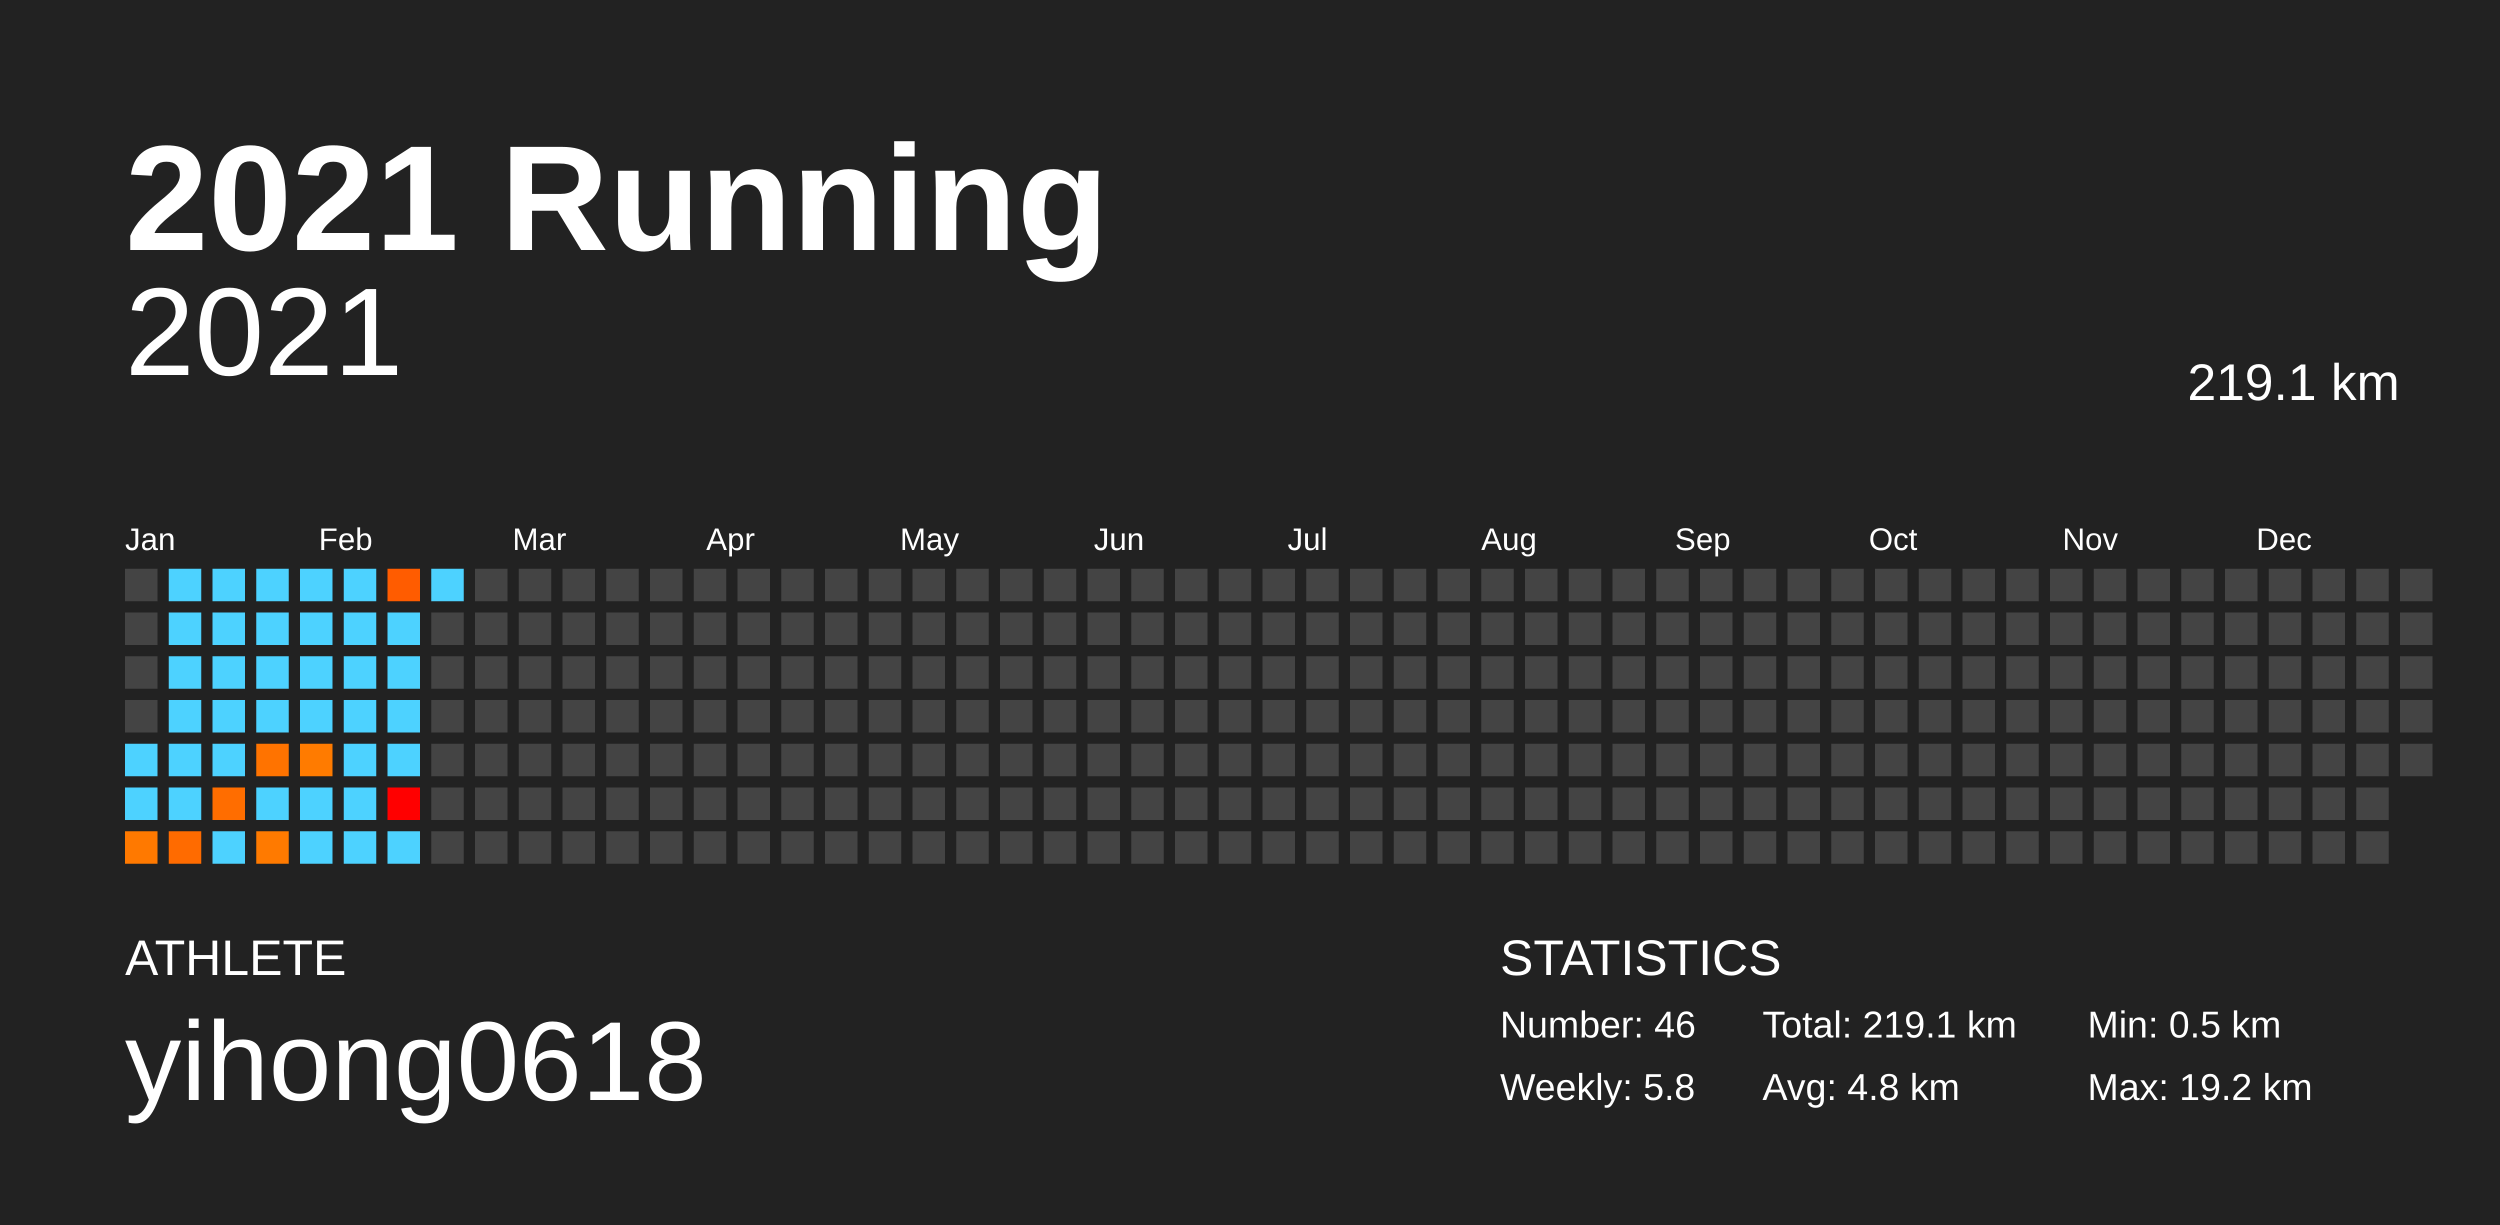
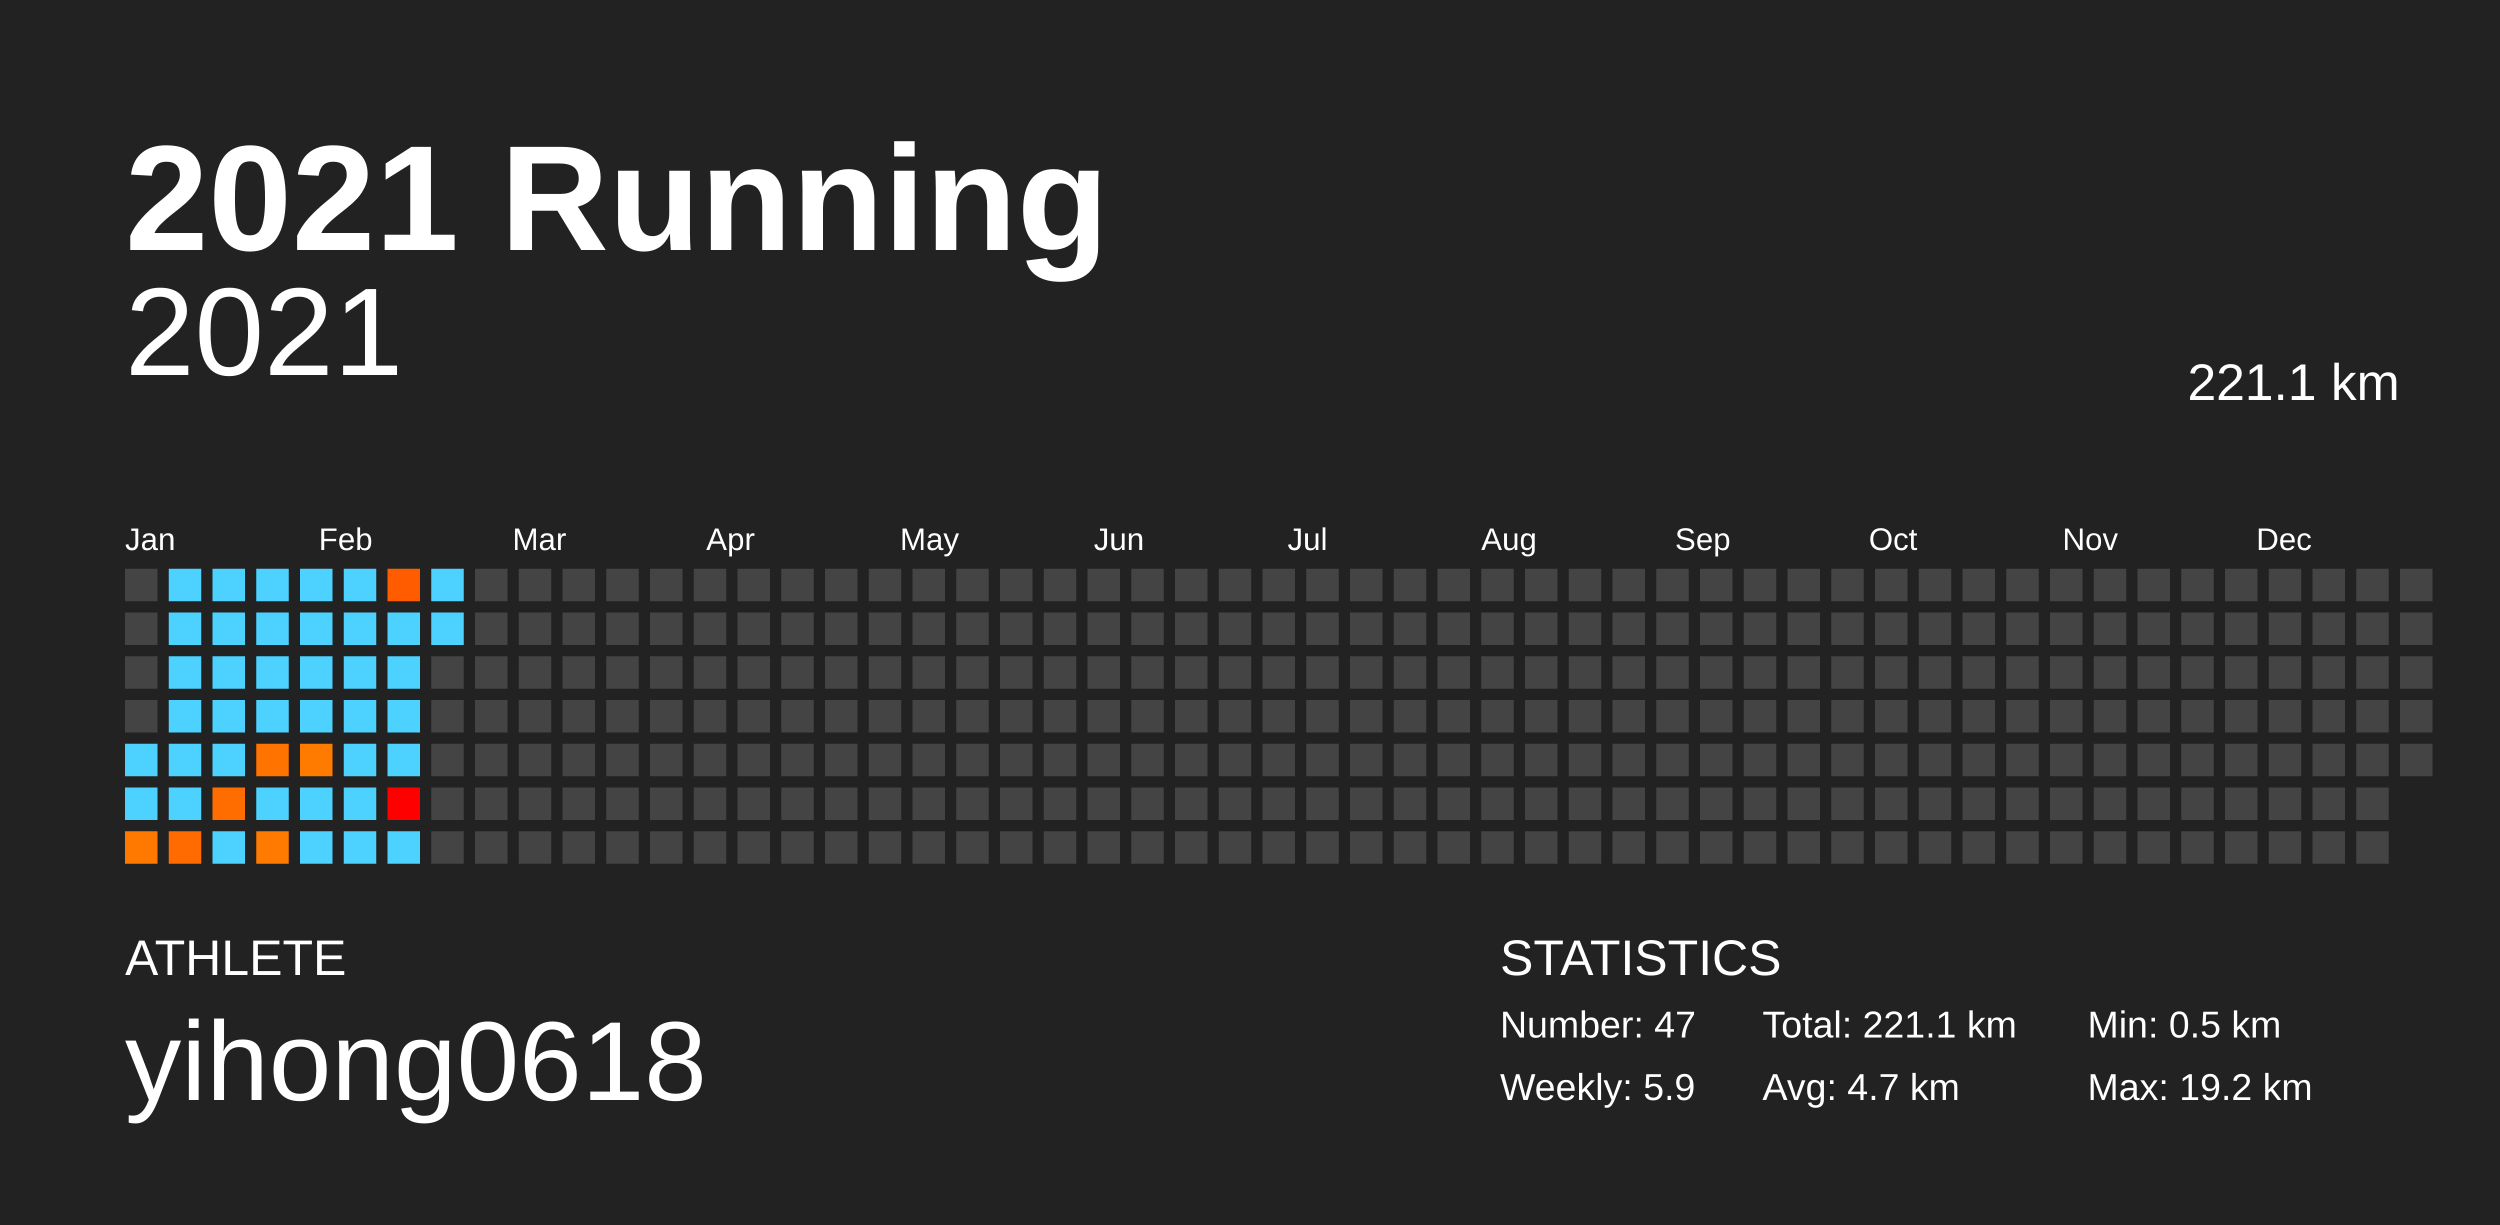
<svg xmlns="http://www.w3.org/2000/svg" baseProfile="full" height="98mm" version="1.1" viewBox="0,0,200,98" width="200mm">
  <defs />
  <rect fill="#222222" height="98" width="200" x="0" y="0" />
  <text fill="#FFFFFF" style="font-size:12px; font-family:Arial; font-weight:bold;" x="10" y="20">2021 Running</text>
  <text fill="#FFFFFF" style="font-size:4px; font-family:Arial" x="10" y="78">ATHLETE</text>
  <text fill="#FFFFFF" style="font-size:9px; font-family:Arial" x="10" y="88">yihong0618</text>
  <text fill="#FFFFFF" style="font-size:4px; font-family:Arial" x="120" y="78">STATISTICS</text>
-   <text fill="#FFFFFF" style="font-size:3px; font-family:Arial" x="120" y="83">Number: 46</text>
-   <text fill="#FFFFFF" style="font-size:3px; font-family:Arial" x="120" y="88">Weekly: 5.8</text>
-   <text fill="#FFFFFF" style="font-size:3px; font-family:Arial" x="141" y="83">Total: 219.1 km</text>
-   <text fill="#FFFFFF" style="font-size:3px; font-family:Arial" x="141" y="88">Avg: 4.8 km</text>
+   <text fill="#FFFFFF" style="font-size:3px; font-family:Arial" x="120" y="83">Number: 47</text>
+   <text fill="#FFFFFF" style="font-size:3px; font-family:Arial" x="120" y="88">Weekly: 5.9</text>
+   <text fill="#FFFFFF" style="font-size:3px; font-family:Arial" x="141" y="83">Total: 221.1 km</text>
+   <text fill="#FFFFFF" style="font-size:3px; font-family:Arial" x="141" y="88">Avg: 4.7 km</text>
  <text fill="#FFFFFF" style="font-size:3px; font-family:Arial" x="167" y="83">Min: 0.5 km</text>
  <text fill="#FFFFFF" style="font-size:3px; font-family:Arial" x="167" y="88">Max: 19.2 km</text>
  <text alignment-baseline="hanging" fill="#FFFFFF" style="font-size:10.0px; font-family:Arial;" x="10" y="30">2021</text>
-   <text alignment-baseline="hanging" fill="#FFFFFF" style="font-size:4.125px; font-family:Arial;" x="175" y="32">219.1 km</text>
+   <text alignment-baseline="hanging" fill="#FFFFFF" style="font-size:4.125px; font-family:Arial;" x="175" y="32">221.1 km</text>
  <text fill="#FFFFFF" style="font-size:2.5px; font-family:Arial" x="10.0" y="44">Jan</text>
  <text fill="#FFFFFF" style="font-size:2.5px; font-family:Arial" x="25.5" y="44">Feb</text>
  <text fill="#FFFFFF" style="font-size:2.5px; font-family:Arial" x="41.0" y="44">Mar</text>
  <text fill="#FFFFFF" style="font-size:2.5px; font-family:Arial" x="56.5" y="44">Apr</text>
  <text fill="#FFFFFF" style="font-size:2.5px; font-family:Arial" x="72.0" y="44">May</text>
  <text fill="#FFFFFF" style="font-size:2.5px; font-family:Arial" x="87.5" y="44">Jun</text>
  <text fill="#FFFFFF" style="font-size:2.5px; font-family:Arial" x="103.0" y="44">Jul</text>
  <text fill="#FFFFFF" style="font-size:2.5px; font-family:Arial" x="118.5" y="44">Aug</text>
  <text fill="#FFFFFF" style="font-size:2.5px; font-family:Arial" x="134.0" y="44">Sep</text>
  <text fill="#FFFFFF" style="font-size:2.5px; font-family:Arial" x="149.5" y="44">Oct</text>
  <text fill="#FFFFFF" style="font-size:2.5px; font-family:Arial" x="165.0" y="44">Nov</text>
  <text fill="#FFFFFF" style="font-size:2.5px; font-family:Arial" x="180.5" y="44">Dec</text>
  <rect fill="#444444" height="2.6" width="2.6" x="10.0" y="45.5" />
  <rect fill="#444444" height="2.6" width="2.6" x="10.0" y="49.0" />
  <rect fill="#444444" height="2.6" width="2.6" x="10.0" y="52.5" />
  <rect fill="#444444" height="2.6" width="2.6" x="10.0" y="56.0" />
  <rect fill="#4dd2ff" height="2.6" width="2.6" x="10.0" y="59.5" />
  <rect fill="#4dd2ff" height="2.6" width="2.6" x="10.0" y="63.0" />
  <rect fill="#ff7900" height="2.6" width="2.6" x="10.0" y="66.5" />
  <rect fill="#4dd2ff" height="2.6" width="2.6" x="13.5" y="45.5" />
  <rect fill="#4dd2ff" height="2.6" width="2.6" x="13.5" y="49.0" />
  <rect fill="#4dd2ff" height="2.6" width="2.6" x="13.5" y="52.5" />
  <rect fill="#4dd2ff" height="2.6" width="2.6" x="13.5" y="56.0" />
  <rect fill="#4dd2ff" height="2.6" width="2.6" x="13.5" y="59.5" />
  <rect fill="#4dd2ff" height="2.6" width="2.6" x="13.5" y="63.0" />
  <rect fill="#ff6b00" height="2.6" width="2.6" x="13.5" y="66.5" />
  <rect fill="#4dd2ff" height="2.6" width="2.6" x="17.0" y="45.5" />
  <rect fill="#4dd2ff" height="2.6" width="2.6" x="17.0" y="49.0" />
  <rect fill="#4dd2ff" height="2.6" width="2.6" x="17.0" y="52.5" />
  <rect fill="#4dd2ff" height="2.6" width="2.6" x="17.0" y="56.0" />
  <rect fill="#4dd2ff" height="2.6" width="2.6" x="17.0" y="59.5" />
  <rect fill="#ff6d00" height="2.6" width="2.6" x="17.0" y="63.0" />
  <rect fill="#4dd2ff" height="2.6" width="2.6" x="17.0" y="66.5" />
  <rect fill="#4dd2ff" height="2.6" width="2.6" x="20.5" y="45.5" />
  <rect fill="#4dd2ff" height="2.6" width="2.6" x="20.5" y="49.0" />
  <rect fill="#4dd2ff" height="2.6" width="2.6" x="20.5" y="52.5" />
  <rect fill="#4dd2ff" height="2.6" width="2.6" x="20.5" y="56.0" />
  <rect fill="#ff7300" height="2.6" width="2.6" x="20.5" y="59.5" />
  <rect fill="#4dd2ff" height="2.6" width="2.6" x="20.5" y="63.0" />
  <rect fill="#ff7a00" height="2.6" width="2.6" x="20.5" y="66.5" />
  <rect fill="#4dd2ff" height="2.6" width="2.6" x="24.0" y="45.5" />
  <rect fill="#4dd2ff" height="2.6" width="2.6" x="24.0" y="49.0" />
  <rect fill="#4dd2ff" height="2.6" width="2.6" x="24.0" y="52.5" />
  <rect fill="#4dd2ff" height="2.6" width="2.6" x="24.0" y="56.0" />
  <rect fill="#ff7b00" height="2.6" width="2.6" x="24.0" y="59.5" />
  <rect fill="#4dd2ff" height="2.6" width="2.6" x="24.0" y="63.0" />
  <rect fill="#4dd2ff" height="2.6" width="2.6" x="24.0" y="66.5" />
  <rect fill="#4dd2ff" height="2.6" width="2.6" x="27.5" y="45.5" />
  <rect fill="#4dd2ff" height="2.6" width="2.6" x="27.5" y="49.0" />
  <rect fill="#4dd2ff" height="2.6" width="2.6" x="27.5" y="52.5" />
  <rect fill="#4dd2ff" height="2.6" width="2.6" x="27.5" y="56.0" />
  <rect fill="#4dd2ff" height="2.6" width="2.6" x="27.5" y="59.5" />
  <rect fill="#4dd2ff" height="2.6" width="2.6" x="27.5" y="63.0" />
  <rect fill="#4dd2ff" height="2.6" width="2.6" x="27.5" y="66.5" />
  <rect fill="#ff5c00" height="2.6" width="2.6" x="31.0" y="45.5" />
  <rect fill="#4dd2ff" height="2.6" width="2.6" x="31.0" y="49.0" />
  <rect fill="#4dd2ff" height="2.6" width="2.6" x="31.0" y="52.5" />
  <rect fill="#4dd2ff" height="2.6" width="2.6" x="31.0" y="56.0" />
  <rect fill="#4dd2ff" height="2.6" width="2.6" x="31.0" y="59.5" />
  <rect fill="#ff0000" height="2.6" width="2.6" x="31.0" y="63.0" />
  <rect fill="#4dd2ff" height="2.6" width="2.6" x="31.0" y="66.5" />
  <rect fill="#4dd2ff" height="2.6" width="2.6" x="34.5" y="45.5" />
-   <rect fill="#444444" height="2.6" width="2.6" x="34.5" y="49.0" />
+   <rect fill="#4dd2ff" height="2.6" width="2.6" x="34.5" y="49.0" />
  <rect fill="#444444" height="2.6" width="2.6" x="34.5" y="52.5" />
  <rect fill="#444444" height="2.6" width="2.6" x="34.5" y="56.0" />
  <rect fill="#444444" height="2.6" width="2.6" x="34.5" y="59.5" />
  <rect fill="#444444" height="2.6" width="2.6" x="34.5" y="63.0" />
  <rect fill="#444444" height="2.6" width="2.6" x="34.5" y="66.5" />
  <rect fill="#444444" height="2.6" width="2.6" x="38.0" y="45.5" />
  <rect fill="#444444" height="2.6" width="2.6" x="38.0" y="49.0" />
  <rect fill="#444444" height="2.6" width="2.6" x="38.0" y="52.5" />
  <rect fill="#444444" height="2.6" width="2.6" x="38.0" y="56.0" />
  <rect fill="#444444" height="2.6" width="2.6" x="38.0" y="59.5" />
  <rect fill="#444444" height="2.6" width="2.6" x="38.0" y="63.0" />
  <rect fill="#444444" height="2.6" width="2.6" x="38.0" y="66.5" />
  <rect fill="#444444" height="2.6" width="2.6" x="41.5" y="45.5" />
  <rect fill="#444444" height="2.6" width="2.6" x="41.5" y="49.0" />
  <rect fill="#444444" height="2.6" width="2.6" x="41.5" y="52.5" />
  <rect fill="#444444" height="2.6" width="2.6" x="41.5" y="56.0" />
  <rect fill="#444444" height="2.6" width="2.6" x="41.5" y="59.5" />
  <rect fill="#444444" height="2.6" width="2.6" x="41.5" y="63.0" />
  <rect fill="#444444" height="2.6" width="2.6" x="41.5" y="66.5" />
  <rect fill="#444444" height="2.6" width="2.6" x="45.0" y="45.5" />
  <rect fill="#444444" height="2.6" width="2.6" x="45.0" y="49.0" />
  <rect fill="#444444" height="2.6" width="2.6" x="45.0" y="52.5" />
  <rect fill="#444444" height="2.6" width="2.6" x="45.0" y="56.0" />
  <rect fill="#444444" height="2.6" width="2.6" x="45.0" y="59.5" />
  <rect fill="#444444" height="2.6" width="2.6" x="45.0" y="63.0" />
  <rect fill="#444444" height="2.6" width="2.6" x="45.0" y="66.5" />
  <rect fill="#444444" height="2.6" width="2.6" x="48.5" y="45.5" />
  <rect fill="#444444" height="2.6" width="2.6" x="48.5" y="49.0" />
  <rect fill="#444444" height="2.6" width="2.6" x="48.5" y="52.5" />
  <rect fill="#444444" height="2.6" width="2.6" x="48.5" y="56.0" />
  <rect fill="#444444" height="2.6" width="2.6" x="48.5" y="59.5" />
  <rect fill="#444444" height="2.6" width="2.6" x="48.5" y="63.0" />
  <rect fill="#444444" height="2.6" width="2.6" x="48.5" y="66.5" />
  <rect fill="#444444" height="2.6" width="2.6" x="52.0" y="45.5" />
  <rect fill="#444444" height="2.6" width="2.6" x="52.0" y="49.0" />
  <rect fill="#444444" height="2.6" width="2.6" x="52.0" y="52.5" />
  <rect fill="#444444" height="2.6" width="2.6" x="52.0" y="56.0" />
  <rect fill="#444444" height="2.6" width="2.6" x="52.0" y="59.5" />
  <rect fill="#444444" height="2.6" width="2.6" x="52.0" y="63.0" />
  <rect fill="#444444" height="2.6" width="2.6" x="52.0" y="66.5" />
  <rect fill="#444444" height="2.6" width="2.6" x="55.5" y="45.5" />
  <rect fill="#444444" height="2.6" width="2.6" x="55.5" y="49.0" />
  <rect fill="#444444" height="2.6" width="2.6" x="55.5" y="52.5" />
  <rect fill="#444444" height="2.6" width="2.6" x="55.5" y="56.0" />
  <rect fill="#444444" height="2.6" width="2.6" x="55.5" y="59.5" />
  <rect fill="#444444" height="2.6" width="2.6" x="55.5" y="63.0" />
  <rect fill="#444444" height="2.6" width="2.6" x="55.5" y="66.5" />
  <rect fill="#444444" height="2.6" width="2.6" x="59.0" y="45.5" />
  <rect fill="#444444" height="2.6" width="2.6" x="59.0" y="49.0" />
  <rect fill="#444444" height="2.6" width="2.6" x="59.0" y="52.5" />
  <rect fill="#444444" height="2.6" width="2.6" x="59.0" y="56.0" />
  <rect fill="#444444" height="2.6" width="2.6" x="59.0" y="59.5" />
  <rect fill="#444444" height="2.6" width="2.6" x="59.0" y="63.0" />
  <rect fill="#444444" height="2.6" width="2.6" x="59.0" y="66.5" />
  <rect fill="#444444" height="2.6" width="2.6" x="62.5" y="45.5" />
  <rect fill="#444444" height="2.6" width="2.6" x="62.5" y="49.0" />
  <rect fill="#444444" height="2.6" width="2.6" x="62.5" y="52.5" />
  <rect fill="#444444" height="2.6" width="2.6" x="62.5" y="56.0" />
  <rect fill="#444444" height="2.6" width="2.6" x="62.5" y="59.5" />
  <rect fill="#444444" height="2.6" width="2.6" x="62.5" y="63.0" />
  <rect fill="#444444" height="2.6" width="2.6" x="62.5" y="66.5" />
  <rect fill="#444444" height="2.6" width="2.6" x="66.0" y="45.5" />
  <rect fill="#444444" height="2.6" width="2.6" x="66.0" y="49.0" />
  <rect fill="#444444" height="2.6" width="2.6" x="66.0" y="52.5" />
  <rect fill="#444444" height="2.6" width="2.6" x="66.0" y="56.0" />
  <rect fill="#444444" height="2.6" width="2.6" x="66.0" y="59.5" />
  <rect fill="#444444" height="2.6" width="2.6" x="66.0" y="63.0" />
  <rect fill="#444444" height="2.6" width="2.6" x="66.0" y="66.5" />
  <rect fill="#444444" height="2.6" width="2.6" x="69.5" y="45.5" />
  <rect fill="#444444" height="2.6" width="2.6" x="69.5" y="49.0" />
  <rect fill="#444444" height="2.6" width="2.6" x="69.5" y="52.5" />
  <rect fill="#444444" height="2.6" width="2.6" x="69.5" y="56.0" />
  <rect fill="#444444" height="2.6" width="2.6" x="69.5" y="59.5" />
  <rect fill="#444444" height="2.6" width="2.6" x="69.5" y="63.0" />
  <rect fill="#444444" height="2.6" width="2.6" x="69.5" y="66.5" />
  <rect fill="#444444" height="2.6" width="2.6" x="73.0" y="45.5" />
  <rect fill="#444444" height="2.6" width="2.6" x="73.0" y="49.0" />
  <rect fill="#444444" height="2.6" width="2.6" x="73.0" y="52.5" />
  <rect fill="#444444" height="2.6" width="2.6" x="73.0" y="56.0" />
  <rect fill="#444444" height="2.6" width="2.6" x="73.0" y="59.5" />
  <rect fill="#444444" height="2.6" width="2.6" x="73.0" y="63.0" />
  <rect fill="#444444" height="2.6" width="2.6" x="73.0" y="66.5" />
  <rect fill="#444444" height="2.6" width="2.6" x="76.5" y="45.5" />
  <rect fill="#444444" height="2.6" width="2.6" x="76.5" y="49.0" />
  <rect fill="#444444" height="2.6" width="2.6" x="76.5" y="52.5" />
  <rect fill="#444444" height="2.6" width="2.6" x="76.5" y="56.0" />
  <rect fill="#444444" height="2.6" width="2.6" x="76.5" y="59.5" />
  <rect fill="#444444" height="2.6" width="2.6" x="76.5" y="63.0" />
  <rect fill="#444444" height="2.6" width="2.6" x="76.5" y="66.5" />
  <rect fill="#444444" height="2.6" width="2.6" x="80.0" y="45.5" />
  <rect fill="#444444" height="2.6" width="2.6" x="80.0" y="49.0" />
  <rect fill="#444444" height="2.6" width="2.6" x="80.0" y="52.5" />
  <rect fill="#444444" height="2.6" width="2.6" x="80.0" y="56.0" />
  <rect fill="#444444" height="2.6" width="2.6" x="80.0" y="59.5" />
  <rect fill="#444444" height="2.6" width="2.6" x="80.0" y="63.0" />
  <rect fill="#444444" height="2.6" width="2.6" x="80.0" y="66.5" />
  <rect fill="#444444" height="2.6" width="2.6" x="83.5" y="45.5" />
  <rect fill="#444444" height="2.6" width="2.6" x="83.5" y="49.0" />
  <rect fill="#444444" height="2.6" width="2.6" x="83.5" y="52.5" />
  <rect fill="#444444" height="2.6" width="2.6" x="83.5" y="56.0" />
  <rect fill="#444444" height="2.6" width="2.6" x="83.5" y="59.5" />
  <rect fill="#444444" height="2.6" width="2.6" x="83.5" y="63.0" />
  <rect fill="#444444" height="2.6" width="2.6" x="83.5" y="66.5" />
  <rect fill="#444444" height="2.6" width="2.6" x="87.0" y="45.5" />
  <rect fill="#444444" height="2.6" width="2.6" x="87.0" y="49.0" />
  <rect fill="#444444" height="2.6" width="2.6" x="87.0" y="52.5" />
  <rect fill="#444444" height="2.6" width="2.6" x="87.0" y="56.0" />
  <rect fill="#444444" height="2.6" width="2.6" x="87.0" y="59.5" />
  <rect fill="#444444" height="2.6" width="2.6" x="87.0" y="63.0" />
  <rect fill="#444444" height="2.6" width="2.6" x="87.0" y="66.5" />
  <rect fill="#444444" height="2.6" width="2.6" x="90.5" y="45.5" />
  <rect fill="#444444" height="2.6" width="2.6" x="90.5" y="49.0" />
  <rect fill="#444444" height="2.6" width="2.6" x="90.5" y="52.5" />
  <rect fill="#444444" height="2.6" width="2.6" x="90.5" y="56.0" />
  <rect fill="#444444" height="2.6" width="2.6" x="90.5" y="59.5" />
  <rect fill="#444444" height="2.6" width="2.6" x="90.5" y="63.0" />
  <rect fill="#444444" height="2.6" width="2.6" x="90.5" y="66.5" />
  <rect fill="#444444" height="2.6" width="2.6" x="94.0" y="45.5" />
  <rect fill="#444444" height="2.6" width="2.6" x="94.0" y="49.0" />
  <rect fill="#444444" height="2.6" width="2.6" x="94.0" y="52.5" />
  <rect fill="#444444" height="2.6" width="2.6" x="94.0" y="56.0" />
  <rect fill="#444444" height="2.6" width="2.6" x="94.0" y="59.5" />
  <rect fill="#444444" height="2.6" width="2.6" x="94.0" y="63.0" />
  <rect fill="#444444" height="2.6" width="2.6" x="94.0" y="66.5" />
  <rect fill="#444444" height="2.6" width="2.6" x="97.5" y="45.5" />
  <rect fill="#444444" height="2.6" width="2.6" x="97.5" y="49.0" />
  <rect fill="#444444" height="2.6" width="2.6" x="97.5" y="52.5" />
  <rect fill="#444444" height="2.6" width="2.6" x="97.5" y="56.0" />
  <rect fill="#444444" height="2.6" width="2.6" x="97.5" y="59.5" />
  <rect fill="#444444" height="2.6" width="2.6" x="97.5" y="63.0" />
  <rect fill="#444444" height="2.6" width="2.6" x="97.5" y="66.5" />
  <rect fill="#444444" height="2.6" width="2.6" x="101.0" y="45.5" />
  <rect fill="#444444" height="2.6" width="2.6" x="101.0" y="49.0" />
  <rect fill="#444444" height="2.6" width="2.6" x="101.0" y="52.5" />
  <rect fill="#444444" height="2.6" width="2.6" x="101.0" y="56.0" />
  <rect fill="#444444" height="2.6" width="2.6" x="101.0" y="59.5" />
  <rect fill="#444444" height="2.6" width="2.6" x="101.0" y="63.0" />
  <rect fill="#444444" height="2.6" width="2.6" x="101.0" y="66.5" />
  <rect fill="#444444" height="2.6" width="2.6" x="104.5" y="45.5" />
  <rect fill="#444444" height="2.6" width="2.6" x="104.5" y="49.0" />
  <rect fill="#444444" height="2.6" width="2.6" x="104.5" y="52.5" />
  <rect fill="#444444" height="2.6" width="2.6" x="104.5" y="56.0" />
  <rect fill="#444444" height="2.6" width="2.6" x="104.5" y="59.5" />
  <rect fill="#444444" height="2.6" width="2.6" x="104.5" y="63.0" />
  <rect fill="#444444" height="2.6" width="2.6" x="104.5" y="66.5" />
  <rect fill="#444444" height="2.6" width="2.6" x="108.0" y="45.5" />
  <rect fill="#444444" height="2.6" width="2.6" x="108.0" y="49.0" />
  <rect fill="#444444" height="2.6" width="2.6" x="108.0" y="52.5" />
  <rect fill="#444444" height="2.6" width="2.6" x="108.0" y="56.0" />
  <rect fill="#444444" height="2.6" width="2.6" x="108.0" y="59.5" />
  <rect fill="#444444" height="2.6" width="2.6" x="108.0" y="63.0" />
  <rect fill="#444444" height="2.6" width="2.6" x="108.0" y="66.5" />
  <rect fill="#444444" height="2.6" width="2.6" x="111.5" y="45.5" />
  <rect fill="#444444" height="2.6" width="2.6" x="111.5" y="49.0" />
  <rect fill="#444444" height="2.6" width="2.6" x="111.5" y="52.5" />
  <rect fill="#444444" height="2.6" width="2.6" x="111.5" y="56.0" />
  <rect fill="#444444" height="2.6" width="2.6" x="111.5" y="59.5" />
  <rect fill="#444444" height="2.6" width="2.6" x="111.5" y="63.0" />
  <rect fill="#444444" height="2.6" width="2.6" x="111.5" y="66.5" />
  <rect fill="#444444" height="2.6" width="2.6" x="115.0" y="45.5" />
  <rect fill="#444444" height="2.6" width="2.6" x="115.0" y="49.0" />
  <rect fill="#444444" height="2.6" width="2.6" x="115.0" y="52.5" />
  <rect fill="#444444" height="2.6" width="2.6" x="115.0" y="56.0" />
  <rect fill="#444444" height="2.6" width="2.6" x="115.0" y="59.5" />
  <rect fill="#444444" height="2.6" width="2.6" x="115.0" y="63.0" />
  <rect fill="#444444" height="2.6" width="2.6" x="115.0" y="66.5" />
  <rect fill="#444444" height="2.6" width="2.6" x="118.5" y="45.5" />
  <rect fill="#444444" height="2.6" width="2.6" x="118.5" y="49.0" />
  <rect fill="#444444" height="2.6" width="2.6" x="118.5" y="52.5" />
  <rect fill="#444444" height="2.6" width="2.6" x="118.5" y="56.0" />
  <rect fill="#444444" height="2.6" width="2.6" x="118.5" y="59.5" />
  <rect fill="#444444" height="2.6" width="2.6" x="118.5" y="63.0" />
  <rect fill="#444444" height="2.6" width="2.6" x="118.5" y="66.5" />
  <rect fill="#444444" height="2.6" width="2.6" x="122.0" y="45.5" />
  <rect fill="#444444" height="2.6" width="2.6" x="122.0" y="49.0" />
  <rect fill="#444444" height="2.6" width="2.6" x="122.0" y="52.5" />
  <rect fill="#444444" height="2.6" width="2.6" x="122.0" y="56.0" />
  <rect fill="#444444" height="2.6" width="2.6" x="122.0" y="59.5" />
  <rect fill="#444444" height="2.6" width="2.6" x="122.0" y="63.0" />
  <rect fill="#444444" height="2.6" width="2.6" x="122.0" y="66.5" />
  <rect fill="#444444" height="2.6" width="2.6" x="125.5" y="45.5" />
  <rect fill="#444444" height="2.6" width="2.6" x="125.5" y="49.0" />
  <rect fill="#444444" height="2.6" width="2.6" x="125.5" y="52.5" />
  <rect fill="#444444" height="2.6" width="2.6" x="125.5" y="56.0" />
  <rect fill="#444444" height="2.6" width="2.6" x="125.5" y="59.5" />
  <rect fill="#444444" height="2.6" width="2.6" x="125.5" y="63.0" />
  <rect fill="#444444" height="2.6" width="2.6" x="125.5" y="66.5" />
  <rect fill="#444444" height="2.6" width="2.6" x="129.0" y="45.5" />
  <rect fill="#444444" height="2.6" width="2.6" x="129.0" y="49.0" />
  <rect fill="#444444" height="2.6" width="2.6" x="129.0" y="52.5" />
  <rect fill="#444444" height="2.6" width="2.6" x="129.0" y="56.0" />
  <rect fill="#444444" height="2.6" width="2.6" x="129.0" y="59.5" />
  <rect fill="#444444" height="2.6" width="2.6" x="129.0" y="63.0" />
  <rect fill="#444444" height="2.6" width="2.6" x="129.0" y="66.5" />
  <rect fill="#444444" height="2.6" width="2.6" x="132.5" y="45.5" />
  <rect fill="#444444" height="2.6" width="2.6" x="132.5" y="49.0" />
  <rect fill="#444444" height="2.6" width="2.6" x="132.5" y="52.5" />
  <rect fill="#444444" height="2.6" width="2.6" x="132.5" y="56.0" />
  <rect fill="#444444" height="2.6" width="2.6" x="132.5" y="59.5" />
  <rect fill="#444444" height="2.6" width="2.6" x="132.5" y="63.0" />
  <rect fill="#444444" height="2.6" width="2.6" x="132.5" y="66.5" />
  <rect fill="#444444" height="2.6" width="2.6" x="136.0" y="45.5" />
  <rect fill="#444444" height="2.6" width="2.6" x="136.0" y="49.0" />
  <rect fill="#444444" height="2.6" width="2.6" x="136.0" y="52.5" />
  <rect fill="#444444" height="2.6" width="2.6" x="136.0" y="56.0" />
  <rect fill="#444444" height="2.6" width="2.6" x="136.0" y="59.5" />
  <rect fill="#444444" height="2.6" width="2.6" x="136.0" y="63.0" />
  <rect fill="#444444" height="2.6" width="2.6" x="136.0" y="66.5" />
  <rect fill="#444444" height="2.6" width="2.6" x="139.5" y="45.5" />
  <rect fill="#444444" height="2.6" width="2.6" x="139.5" y="49.0" />
  <rect fill="#444444" height="2.6" width="2.6" x="139.5" y="52.5" />
  <rect fill="#444444" height="2.6" width="2.6" x="139.5" y="56.0" />
  <rect fill="#444444" height="2.6" width="2.6" x="139.5" y="59.5" />
  <rect fill="#444444" height="2.6" width="2.6" x="139.5" y="63.0" />
  <rect fill="#444444" height="2.6" width="2.6" x="139.5" y="66.5" />
  <rect fill="#444444" height="2.6" width="2.6" x="143.0" y="45.5" />
  <rect fill="#444444" height="2.6" width="2.6" x="143.0" y="49.0" />
  <rect fill="#444444" height="2.6" width="2.6" x="143.0" y="52.5" />
  <rect fill="#444444" height="2.6" width="2.6" x="143.0" y="56.0" />
  <rect fill="#444444" height="2.6" width="2.6" x="143.0" y="59.5" />
  <rect fill="#444444" height="2.6" width="2.6" x="143.0" y="63.0" />
  <rect fill="#444444" height="2.6" width="2.6" x="143.0" y="66.5" />
  <rect fill="#444444" height="2.6" width="2.6" x="146.5" y="45.5" />
  <rect fill="#444444" height="2.6" width="2.6" x="146.5" y="49.0" />
  <rect fill="#444444" height="2.6" width="2.6" x="146.5" y="52.5" />
  <rect fill="#444444" height="2.6" width="2.6" x="146.5" y="56.0" />
  <rect fill="#444444" height="2.6" width="2.6" x="146.5" y="59.5" />
  <rect fill="#444444" height="2.6" width="2.6" x="146.5" y="63.0" />
  <rect fill="#444444" height="2.6" width="2.6" x="146.5" y="66.5" />
  <rect fill="#444444" height="2.6" width="2.6" x="150.0" y="45.5" />
  <rect fill="#444444" height="2.6" width="2.6" x="150.0" y="49.0" />
  <rect fill="#444444" height="2.6" width="2.6" x="150.0" y="52.5" />
  <rect fill="#444444" height="2.6" width="2.6" x="150.0" y="56.0" />
  <rect fill="#444444" height="2.6" width="2.6" x="150.0" y="59.5" />
  <rect fill="#444444" height="2.6" width="2.6" x="150.0" y="63.0" />
  <rect fill="#444444" height="2.6" width="2.6" x="150.0" y="66.5" />
  <rect fill="#444444" height="2.6" width="2.6" x="153.5" y="45.5" />
  <rect fill="#444444" height="2.6" width="2.6" x="153.5" y="49.0" />
  <rect fill="#444444" height="2.6" width="2.6" x="153.5" y="52.5" />
  <rect fill="#444444" height="2.6" width="2.6" x="153.5" y="56.0" />
  <rect fill="#444444" height="2.6" width="2.6" x="153.5" y="59.5" />
  <rect fill="#444444" height="2.6" width="2.6" x="153.5" y="63.0" />
  <rect fill="#444444" height="2.6" width="2.6" x="153.5" y="66.5" />
  <rect fill="#444444" height="2.6" width="2.6" x="157.0" y="45.5" />
  <rect fill="#444444" height="2.6" width="2.6" x="157.0" y="49.0" />
  <rect fill="#444444" height="2.6" width="2.6" x="157.0" y="52.5" />
  <rect fill="#444444" height="2.6" width="2.6" x="157.0" y="56.0" />
  <rect fill="#444444" height="2.6" width="2.6" x="157.0" y="59.5" />
  <rect fill="#444444" height="2.6" width="2.6" x="157.0" y="63.0" />
  <rect fill="#444444" height="2.6" width="2.6" x="157.0" y="66.5" />
  <rect fill="#444444" height="2.6" width="2.6" x="160.5" y="45.5" />
  <rect fill="#444444" height="2.6" width="2.6" x="160.5" y="49.0" />
  <rect fill="#444444" height="2.6" width="2.6" x="160.5" y="52.5" />
  <rect fill="#444444" height="2.6" width="2.6" x="160.5" y="56.0" />
  <rect fill="#444444" height="2.6" width="2.6" x="160.5" y="59.5" />
  <rect fill="#444444" height="2.6" width="2.6" x="160.5" y="63.0" />
  <rect fill="#444444" height="2.6" width="2.6" x="160.5" y="66.5" />
  <rect fill="#444444" height="2.6" width="2.6" x="164.0" y="45.5" />
  <rect fill="#444444" height="2.6" width="2.6" x="164.0" y="49.0" />
  <rect fill="#444444" height="2.6" width="2.6" x="164.0" y="52.5" />
  <rect fill="#444444" height="2.6" width="2.6" x="164.0" y="56.0" />
  <rect fill="#444444" height="2.6" width="2.6" x="164.0" y="59.5" />
  <rect fill="#444444" height="2.6" width="2.6" x="164.0" y="63.0" />
  <rect fill="#444444" height="2.6" width="2.6" x="164.0" y="66.5" />
  <rect fill="#444444" height="2.6" width="2.6" x="167.5" y="45.5" />
  <rect fill="#444444" height="2.6" width="2.6" x="167.5" y="49.0" />
  <rect fill="#444444" height="2.6" width="2.6" x="167.5" y="52.5" />
  <rect fill="#444444" height="2.6" width="2.6" x="167.5" y="56.0" />
  <rect fill="#444444" height="2.6" width="2.6" x="167.5" y="59.5" />
  <rect fill="#444444" height="2.6" width="2.6" x="167.5" y="63.0" />
  <rect fill="#444444" height="2.6" width="2.6" x="167.5" y="66.5" />
  <rect fill="#444444" height="2.6" width="2.6" x="171.0" y="45.5" />
  <rect fill="#444444" height="2.6" width="2.6" x="171.0" y="49.0" />
  <rect fill="#444444" height="2.6" width="2.6" x="171.0" y="52.5" />
  <rect fill="#444444" height="2.6" width="2.6" x="171.0" y="56.0" />
  <rect fill="#444444" height="2.6" width="2.6" x="171.0" y="59.5" />
  <rect fill="#444444" height="2.6" width="2.6" x="171.0" y="63.0" />
  <rect fill="#444444" height="2.6" width="2.6" x="171.0" y="66.5" />
  <rect fill="#444444" height="2.6" width="2.6" x="174.5" y="45.5" />
  <rect fill="#444444" height="2.6" width="2.6" x="174.5" y="49.0" />
  <rect fill="#444444" height="2.6" width="2.6" x="174.5" y="52.5" />
  <rect fill="#444444" height="2.6" width="2.6" x="174.5" y="56.0" />
  <rect fill="#444444" height="2.6" width="2.6" x="174.5" y="59.5" />
  <rect fill="#444444" height="2.6" width="2.6" x="174.5" y="63.0" />
  <rect fill="#444444" height="2.6" width="2.6" x="174.5" y="66.5" />
  <rect fill="#444444" height="2.6" width="2.6" x="178.0" y="45.5" />
  <rect fill="#444444" height="2.6" width="2.6" x="178.0" y="49.0" />
  <rect fill="#444444" height="2.6" width="2.6" x="178.0" y="52.5" />
  <rect fill="#444444" height="2.6" width="2.6" x="178.0" y="56.0" />
  <rect fill="#444444" height="2.6" width="2.6" x="178.0" y="59.5" />
  <rect fill="#444444" height="2.6" width="2.6" x="178.0" y="63.0" />
  <rect fill="#444444" height="2.6" width="2.6" x="178.0" y="66.5" />
  <rect fill="#444444" height="2.6" width="2.6" x="181.5" y="45.5" />
  <rect fill="#444444" height="2.6" width="2.6" x="181.5" y="49.0" />
  <rect fill="#444444" height="2.6" width="2.6" x="181.5" y="52.5" />
  <rect fill="#444444" height="2.6" width="2.6" x="181.5" y="56.0" />
  <rect fill="#444444" height="2.6" width="2.6" x="181.5" y="59.5" />
  <rect fill="#444444" height="2.6" width="2.6" x="181.5" y="63.0" />
  <rect fill="#444444" height="2.6" width="2.6" x="181.5" y="66.5" />
  <rect fill="#444444" height="2.6" width="2.6" x="185.0" y="45.5" />
  <rect fill="#444444" height="2.6" width="2.6" x="185.0" y="49.0" />
  <rect fill="#444444" height="2.6" width="2.6" x="185.0" y="52.5" />
  <rect fill="#444444" height="2.6" width="2.6" x="185.0" y="56.0" />
  <rect fill="#444444" height="2.6" width="2.6" x="185.0" y="59.5" />
  <rect fill="#444444" height="2.6" width="2.6" x="185.0" y="63.0" />
  <rect fill="#444444" height="2.6" width="2.6" x="185.0" y="66.5" />
  <rect fill="#444444" height="2.6" width="2.6" x="188.5" y="45.5" />
  <rect fill="#444444" height="2.6" width="2.6" x="188.5" y="49.0" />
  <rect fill="#444444" height="2.6" width="2.6" x="188.5" y="52.5" />
  <rect fill="#444444" height="2.6" width="2.6" x="188.5" y="56.0" />
  <rect fill="#444444" height="2.6" width="2.6" x="188.5" y="59.5" />
  <rect fill="#444444" height="2.6" width="2.6" x="188.5" y="63.0" />
  <rect fill="#444444" height="2.6" width="2.6" x="188.5" y="66.5" />
  <rect fill="#444444" height="2.6" width="2.6" x="192.0" y="45.5" />
  <rect fill="#444444" height="2.6" width="2.6" x="192.0" y="49.0" />
  <rect fill="#444444" height="2.6" width="2.6" x="192.0" y="52.5" />
  <rect fill="#444444" height="2.6" width="2.6" x="192.0" y="56.0" />
  <rect fill="#444444" height="2.6" width="2.6" x="192.0" y="59.5" />
</svg>
